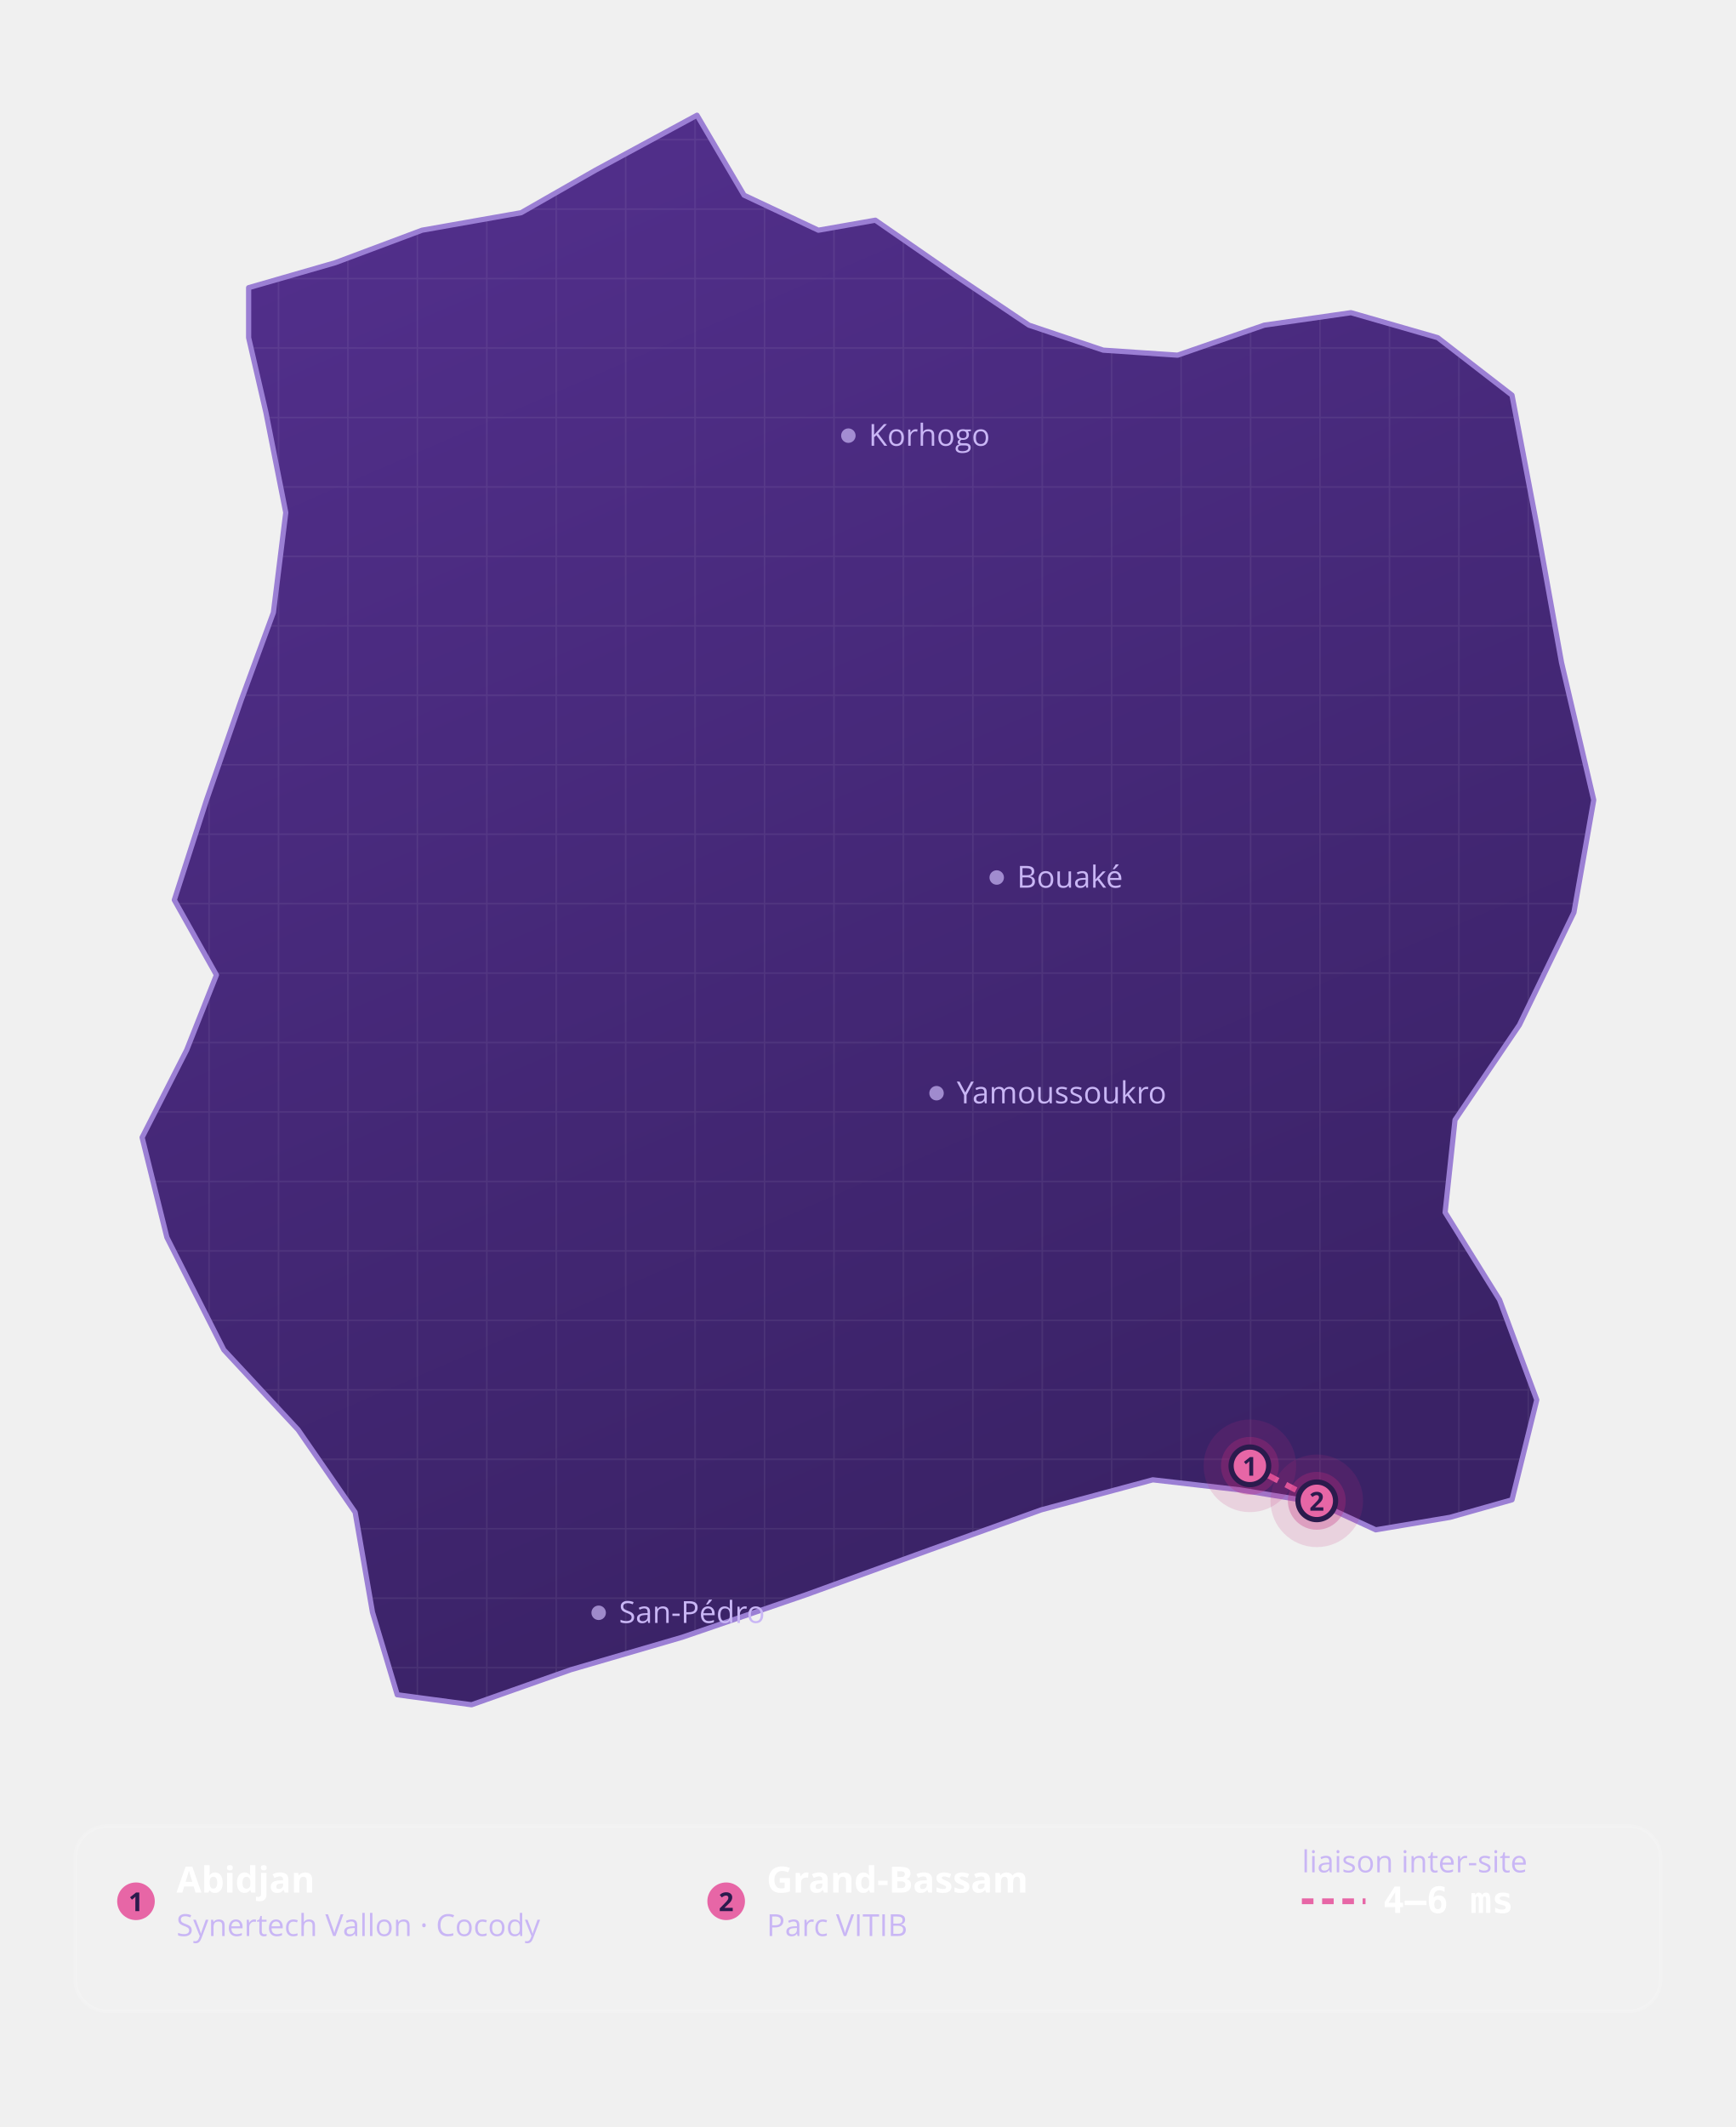
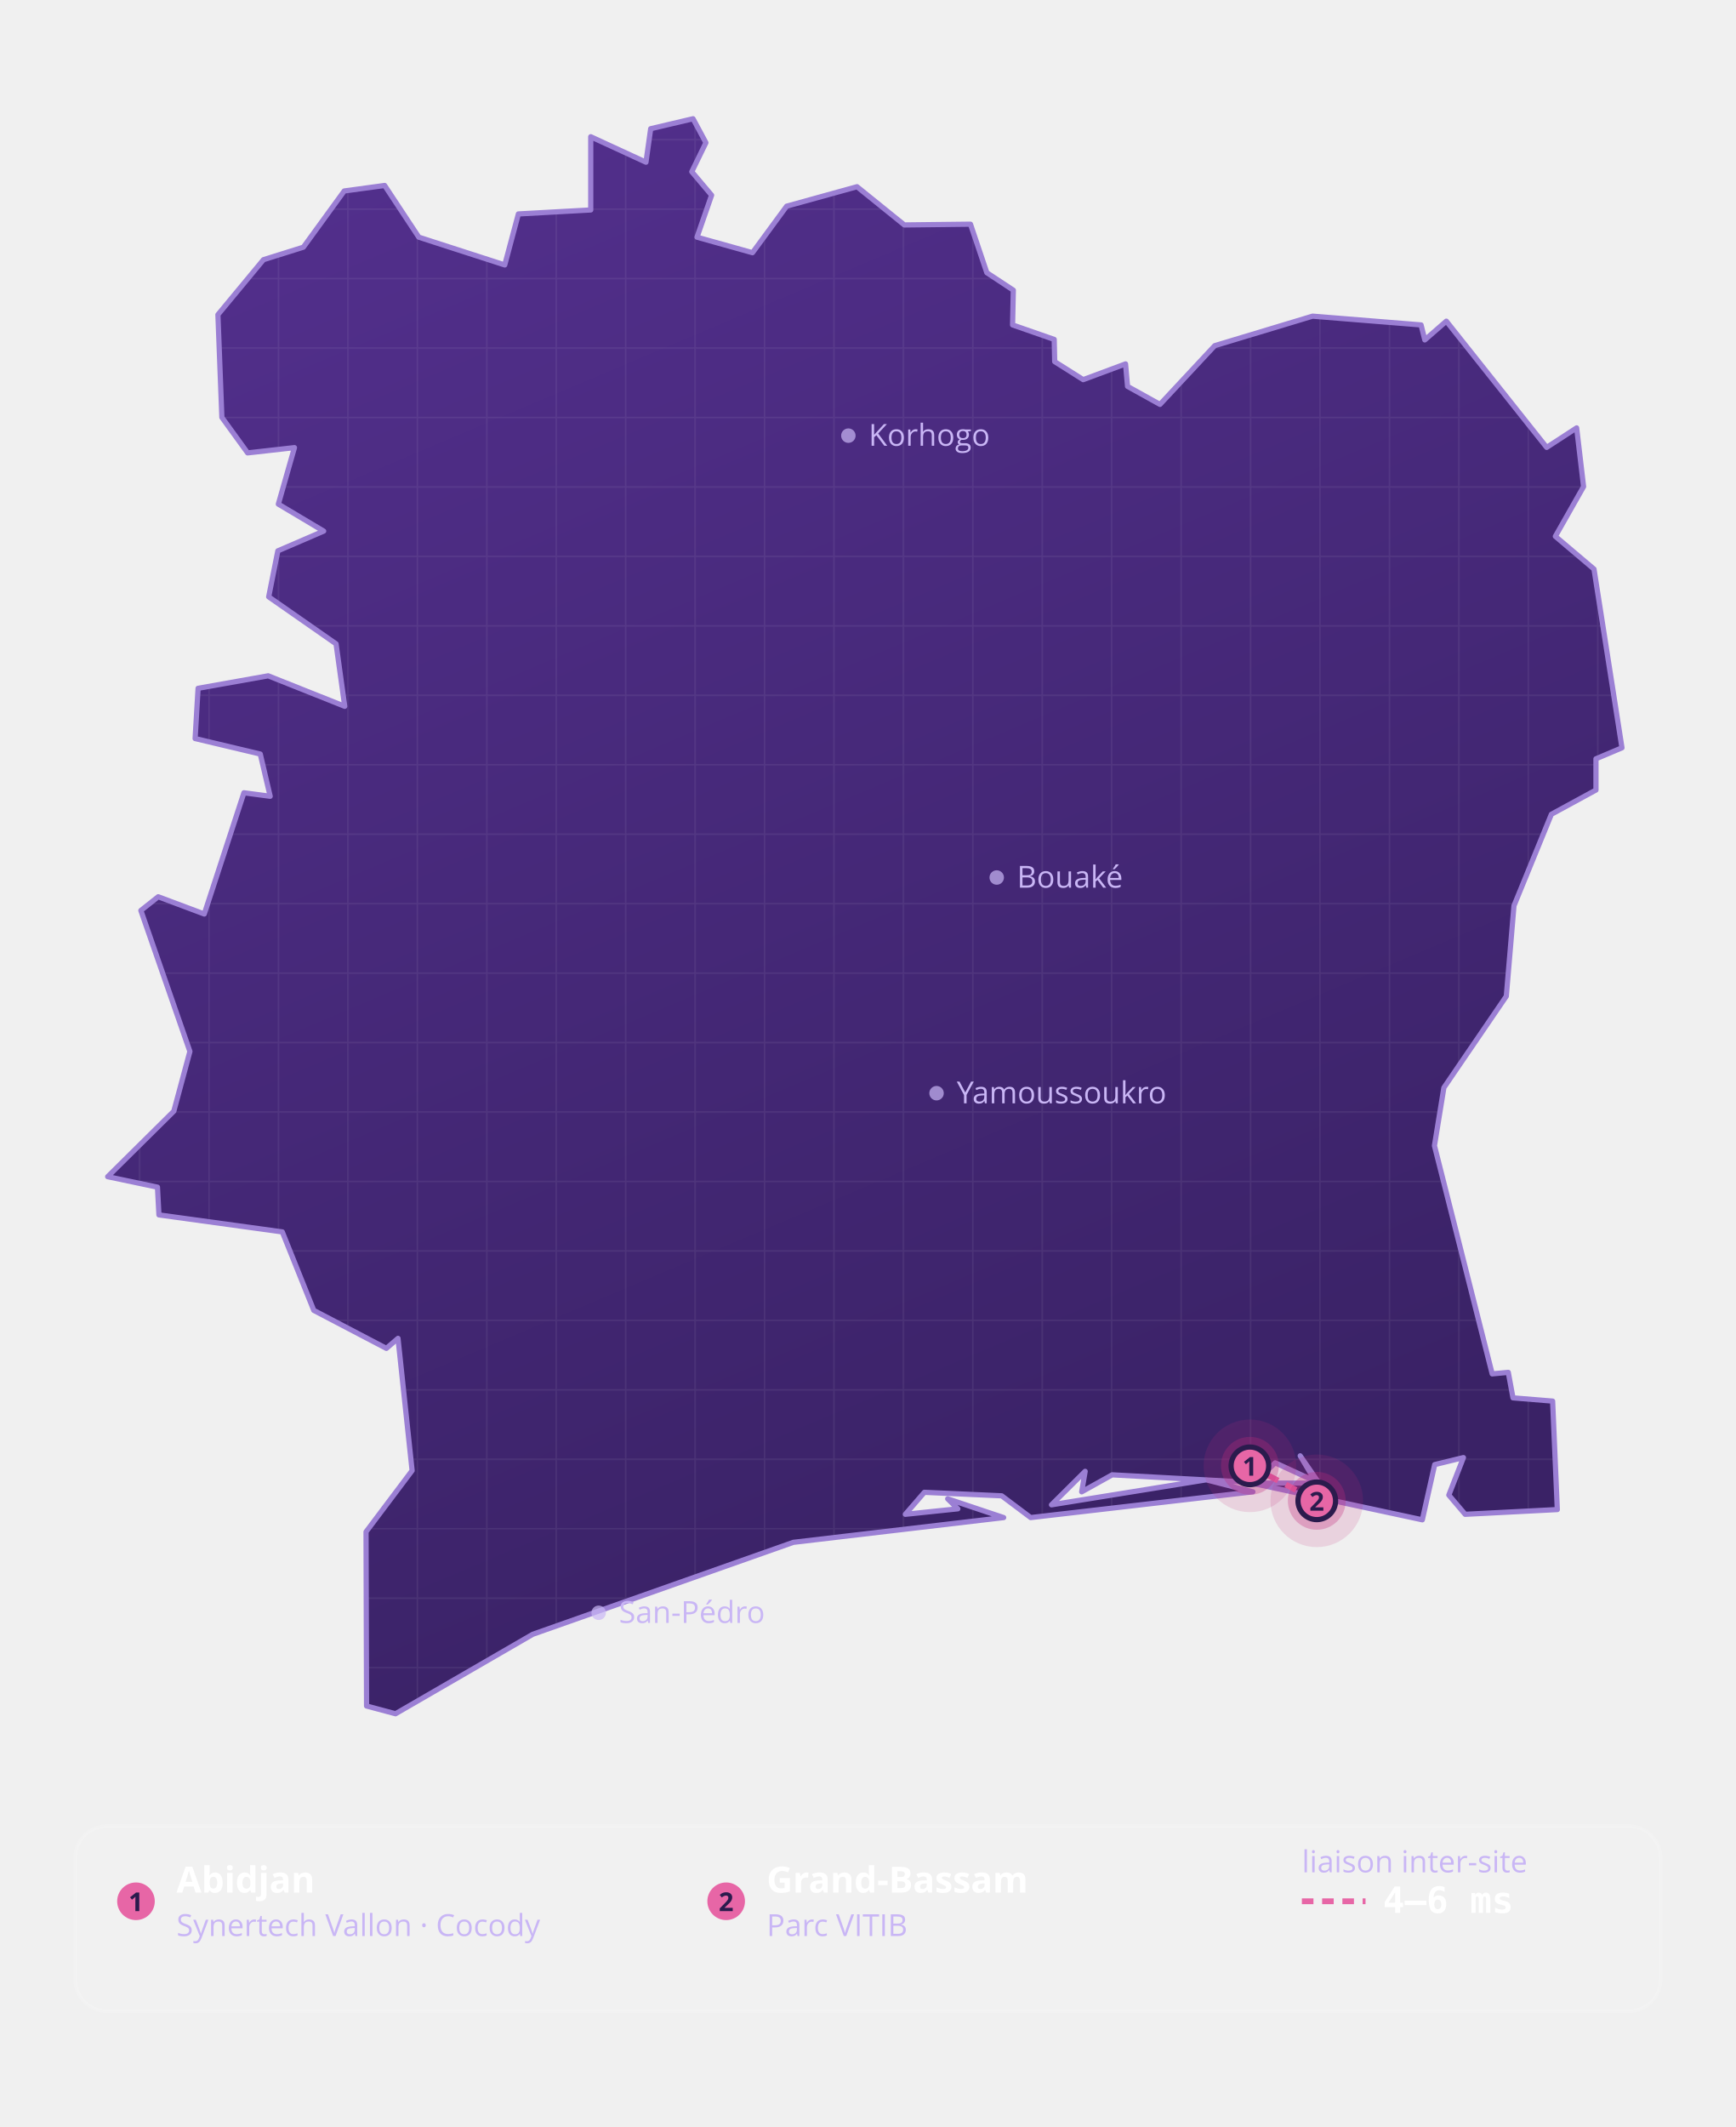
<svg xmlns="http://www.w3.org/2000/svg" viewBox="0 0 600 735" width="600" height="735" role="img" aria-label="Carte de la Côte d'Ivoire : les deux sites de Synelia, Abidjan (Synertech Vallon, Cocody) et Grand-Bassam (parc VITIB), reliés par une liaison de 4 à 6 millisecondes">
  <defs>
    <linearGradient id="s-terre" x1="0" y1="0" x2="0.4" y2="1">
      <stop offset="0" stop-color="#54308f" />
      <stop offset="1" stop-color="#3a2266" />
    </linearGradient>
    <pattern id="s-grille" width="24" height="24" patternUnits="userSpaceOnUse">
      <path d="M24 0H0V24" fill="none" stroke="rgba(255,255,255,.07)" stroke-width="1" />
    </pattern>
    <clipPath id="s-pays">
-       <path d="M85.94 99.41L115.91 90.77L145.88 79.55L180.13 73.5L205.81 58.82L240.92 39.82L257.19 67.45L282.88 79.55L302.57 76.09L329.97 95.09L355.66 112.36L381.34 121L407.03 122.73L437 112.36L466.97 108.05L496.94 116.68L522.63 136.55L531.19 181.45L539.75 228.96L550.88 276.46L544.03 315.32L525.19 354.18L502.93 387L499.51 418.96L518.34 449.18L531.19 483.73L522.63 518.27L501.22 524.32L475.53 528.64L454.98 519.14L428.44 514.82L398.47 511.36L359.94 521.73L321.41 535.55L278.59 551.09L235.78 565.77L197.25 577L163 589.09L137.31 585.64L128.75 557.14L122.76 522.59L103.06 494.09L77.37 466.46L57.68 427.59L49.12 393.05L64.53 362.82L74.81 336.91L60.25 311L71.38 276.46L83.37 241.91L94.5 211.68L98.78 177.14L91.93 142.59L85.94 116.68Z" />
+       <path d="M91.07 89.74L75.32 108.74L76.69 144.23L85.59 156.5L101.78 154.68L96.21 174.2L111.88 183.53L96.04 190.35L92.87 206.24L116.16 222.48L119.16 244.07L92.7 233.53L68.47 237.85L67.44 255.21L89.96 260.56L93.39 275.16L84.31 273.95L70.61 315.84L54.68 309.88L48.69 314.63L65.64 363.34L60.08 383.98L37.22 406.61L54.43 410.23L54.94 419.82L97.58 425.69L108.46 452.81L133.55 465.94L137.57 462.48L142.45 508.17L126.52 529.33L126.7 589.52L136.71 592.2L184.15 564.74L274.23 532.96L346.92 524.41L327.57 517.93L331.08 521.38L312.93 523.28L319.52 515.68L346.24 516.89L356.26 524.41L433.06 515.51L416.96 511.36L363.45 520L375.09 508.43L373.89 515.51L384.43 509.64L433.66 512.31L440.77 505.49L454.64 511.88L449.42 503.07L455.92 512.49L432.55 512.49L491.63 525.18L495.91 506.1L505.84 503.68L500.79 516.63L506.44 523.28L538.29 521.64L536.67 484.16L522.97 483.04L521.34 474.23L515.78 474.75L495.82 395.9L499.08 375.86L520.66 344.25L523.31 312.99L536.24 281.38L551.65 273L551.65 262.21L560.64 258.41L550.97 196.65L537.61 185.34L547.37 168.15L544.97 147.86L534.61 154.6L499.93 110.98L492.49 117.46L491.2 112.28L453.7 109.25L419.88 119.45L400.95 139.74L389.74 133.52L389.05 125.75L374.41 131.19L364.56 124.97L364.39 117.29L350 112.28L350.26 100.27L341.1 94.23L335.45 77.47L312.59 77.73L296.23 64.52L271.91 71.25L260.1 87.32L240.92 81.96L245.97 67.45L239.12 59.34L244 49.32L239.55 41.03L224.91 44.48L223.28 56.05L204.19 47.25L204.19 72.55L179.18 73.93L174.47 91.55L144.76 81.96L132.95 64.09L118.99 65.99L104.86 85.42Z" />
    </clipPath>
  </defs>
  <style>
    /*
     * L'animation vit dans le fichier : une feuille externe ne serait pas
     * chargée pour un SVG servi via &lt;img&gt;, un &lt;style&gt; interne si.
     * La liaison inter-site défile et les halos respirent — c'est la seule
     * chose qui bouge, et elle désigne précisément ce que la carte raconte.
     */
    .lien { stroke-dasharray: 4 3; animation: marche 1.1s linear infinite; }
    .halo { animation: souffle 3.4s ease-in-out infinite; transform-box: fill-box; transform-origin: center; }
    .halo-2 { animation-delay: -1.7s; }
    @keyframes marche { to { stroke-dashoffset: -14; } }
    @keyframes souffle {
      0%, 100% { opacity: .15; transform: scale(1); }
      50% { opacity: .32; transform: scale(1.18); }
    }
    @media (prefers-reduced-motion: reduce) {
      .lien, .halo { animation: none; }
    }
  </style>
-   <path d="M85.94 99.41L115.91 90.77L145.88 79.55L180.13 73.5L205.81 58.82L240.92 39.82L257.19 67.45L282.88 79.55L302.57 76.09L329.97 95.09L355.66 112.36L381.34 121L407.03 122.73L437 112.36L466.97 108.05L496.94 116.68L522.63 136.55L531.19 181.45L539.75 228.96L550.88 276.46L544.03 315.32L525.19 354.18L502.93 387L499.51 418.96L518.34 449.18L531.19 483.73L522.63 518.27L501.22 524.32L475.53 528.64L454.98 519.14L428.44 514.82L398.47 511.36L359.94 521.73L321.41 535.55L278.59 551.09L235.78 565.77L197.25 577L163 589.09L137.31 585.64L128.75 557.14L122.76 522.59L103.06 494.09L77.37 466.46L57.68 427.59L49.12 393.05L64.53 362.82L74.81 336.91L60.25 311L71.38 276.46L83.37 241.91L94.5 211.68L98.78 177.14L91.93 142.59L85.94 116.68Z" fill="url(#s-terre)" />
+   <path d="M91.07 89.74L75.32 108.74L76.69 144.23L85.59 156.5L101.78 154.68L96.21 174.2L111.88 183.53L96.04 190.35L92.87 206.24L116.16 222.48L119.16 244.07L92.7 233.53L68.47 237.85L67.44 255.21L89.96 260.56L93.39 275.16L84.31 273.95L70.61 315.84L54.68 309.88L48.69 314.63L65.64 363.34L60.08 383.98L37.22 406.61L54.43 410.23L54.94 419.82L97.58 425.69L108.46 452.81L133.55 465.94L137.57 462.48L142.45 508.17L126.52 529.33L126.7 589.52L136.71 592.2L184.15 564.74L274.23 532.96L346.92 524.41L327.57 517.93L331.08 521.38L312.93 523.28L319.52 515.68L346.24 516.89L356.26 524.41L433.06 515.51L416.96 511.36L363.45 520L375.09 508.43L373.89 515.51L384.43 509.64L433.66 512.31L440.77 505.49L454.64 511.88L449.42 503.07L455.92 512.49L432.55 512.49L491.63 525.18L495.91 506.1L505.84 503.68L500.79 516.63L506.44 523.28L538.29 521.64L536.67 484.16L522.97 483.04L521.34 474.23L515.78 474.75L495.82 395.9L499.08 375.86L520.66 344.25L523.31 312.99L536.24 281.38L551.65 273L551.65 262.21L560.64 258.41L550.97 196.65L537.61 185.34L547.37 168.15L544.97 147.86L534.61 154.6L499.93 110.98L492.49 117.46L491.2 112.28L453.7 109.25L419.88 119.45L400.95 139.74L389.74 133.52L389.05 125.75L374.41 131.19L364.56 124.97L364.39 117.29L350 112.28L350.26 100.27L341.1 94.23L335.45 77.47L312.59 77.73L296.23 64.52L271.91 71.25L260.1 87.32L240.92 81.96L245.97 67.45L239.12 59.34L244 49.32L239.55 41.03L224.91 44.48L223.28 56.05L204.19 47.25L204.19 72.55L179.18 73.93L174.47 91.55L144.76 81.96L132.95 64.09L118.99 65.99L104.86 85.42Z" fill="url(#s-terre)" />
  <g clip-path="url(#s-pays)">
    <rect width="600" height="631" fill="url(#s-grille)" />
  </g>
-   <path d="M85.94 99.41L115.91 90.77L145.88 79.55L180.13 73.5L205.81 58.82L240.92 39.82L257.19 67.45L282.88 79.55L302.57 76.09L329.97 95.09L355.66 112.36L381.34 121L407.03 122.73L437 112.36L466.97 108.05L496.94 116.68L522.63 136.55L531.19 181.45L539.75 228.96L550.88 276.46L544.03 315.32L525.19 354.18L502.93 387L499.51 418.96L518.34 449.18L531.19 483.73L522.63 518.27L501.22 524.32L475.53 528.64L454.98 519.14L428.44 514.82L398.47 511.36L359.94 521.73L321.41 535.55L278.59 551.09L235.78 565.77L197.25 577L163 589.09L137.31 585.64L128.75 557.14L122.76 522.59L103.06 494.09L77.37 466.46L57.68 427.59L49.12 393.05L64.53 362.82L74.81 336.91L60.25 311L71.38 276.46L83.37 241.91L94.5 211.68L98.78 177.14L91.93 142.59L85.94 116.68Z" fill="none" stroke="#9b7fd4" stroke-width="1.8" stroke-linejoin="round" />
+   <path d="M91.07 89.74L75.32 108.74L76.69 144.23L85.59 156.5L101.78 154.68L96.21 174.2L111.88 183.53L96.04 190.35L92.87 206.24L116.16 222.48L119.16 244.07L92.7 233.53L68.47 237.85L67.44 255.21L89.96 260.56L93.39 275.16L84.31 273.95L70.61 315.84L54.68 309.88L48.69 314.63L65.64 363.34L60.08 383.98L37.22 406.61L54.43 410.23L54.94 419.82L97.58 425.69L108.46 452.81L133.55 465.94L137.57 462.48L142.45 508.17L126.52 529.33L126.7 589.52L136.71 592.2L184.15 564.74L274.23 532.96L346.92 524.41L327.57 517.93L331.08 521.38L312.93 523.28L319.52 515.68L346.24 516.89L356.26 524.41L433.06 515.51L416.96 511.36L363.45 520L375.09 508.43L373.89 515.51L384.43 509.64L433.66 512.31L440.77 505.49L454.64 511.88L449.42 503.07L455.92 512.49L432.55 512.49L491.63 525.18L495.91 506.1L505.84 503.68L500.79 516.63L506.44 523.28L538.29 521.64L536.67 484.16L522.97 483.04L521.34 474.23L515.78 474.75L495.82 395.9L499.08 375.86L520.66 344.25L523.31 312.99L536.24 281.38L551.65 273L551.65 262.21L560.64 258.41L550.97 196.65L537.61 185.34L547.37 168.15L544.97 147.86L534.61 154.6L499.93 110.98L492.49 117.46L491.2 112.28L453.7 109.25L419.88 119.45L400.95 139.74L389.74 133.52L389.05 125.75L374.41 131.19L364.56 124.97L364.39 117.29L350 112.28L350.26 100.27L341.1 94.23L335.45 77.47L312.59 77.73L296.23 64.52L271.91 71.25L260.1 87.32L240.92 81.96L245.97 67.45L239.12 59.34L244 49.32L239.55 41.03L224.91 44.48L223.28 56.05L204.19 47.25L204.19 72.55L179.18 73.93L174.47 91.55L144.76 81.96L132.95 64.09L118.99 65.99L104.86 85.42Z" fill="none" stroke="#9b7fd4" stroke-width="1.8" stroke-linejoin="round" />
  <g>
    <circle cx="323.72" cy="377.76" r="2.5" fill="#c9b6f5" opacity=".7" />
    <text x="330.72" y="381.26" font-size="10.5" fill="#c9b6f5" font-family="'Open Sans',system-ui,sans-serif">Yamoussoukro</text>
  </g>
  <g>
    <circle cx="344.52" cy="303.23" r="2.5" fill="#c9b6f5" opacity=".7" />
    <text x="351.52" y="306.73" font-size="10.5" fill="#c9b6f5" font-family="'Open Sans',system-ui,sans-serif">Bouaké</text>
  </g>
  <g>
    <circle cx="206.93" cy="557.31" r="2.5" fill="#c9b6f5" opacity=".7" />
    <text x="213.93" y="560.81" font-size="10.5" fill="#c9b6f5" font-family="'Open Sans',system-ui,sans-serif">San-Pédro</text>
  </g>
  <g>
    <circle cx="293.24" cy="150.54" r="2.5" fill="#c9b6f5" opacity=".7" />
    <text x="300.24" y="154.04" font-size="10.5" fill="#c9b6f5" font-family="'Open Sans',system-ui,sans-serif">Korhogo</text>
  </g>
  <path class="lien" d="M432.03 506.53L455.15 518.62" fill="none" stroke="#e766a6" stroke-width="2" />
  <g>
    <circle class="halo" cx="432.03" cy="506.53" r="16" fill="#c0297a" opacity=".15" />
    <circle cx="432.03" cy="506.53" r="10" fill="#c0297a" opacity=".3" />
    <circle cx="432.03" cy="506.53" r="6.5" fill="#e766a6" stroke="#2b1b4d" stroke-width="1.8" />
    <text x="432.03" y="509.93" text-anchor="middle" font-size="9" font-weight="700" fill="#2b1b4d" font-family="Montserrat,system-ui,sans-serif">1</text>
  </g>
  <g>
    <circle class="halo halo-2" cx="455.15" cy="518.62" r="16" fill="#c0297a" opacity=".15" />
    <circle cx="455.15" cy="518.62" r="10" fill="#c0297a" opacity=".3" />
    <circle cx="455.15" cy="518.62" r="6.5" fill="#e766a6" stroke="#2b1b4d" stroke-width="1.8" />
    <text x="455.15" y="522.02" text-anchor="middle" font-size="9" font-weight="700" fill="#2b1b4d" font-family="Montserrat,system-ui,sans-serif">2</text>
  </g>
  <g transform="translate(0 631)">
    <rect x="26" y="0" width="548" height="64" rx="11" fill="rgba(255,255,255,.06)" stroke="rgba(255,255,255,.16)" stroke-width="1.2" />
    <g>
      <circle cx="47" cy="26" r="6.5" fill="#e766a6" />
      <text x="47" y="29.4" text-anchor="middle" font-size="9" font-weight="700" fill="#2b1b4d" font-family="Montserrat,system-ui,sans-serif">1</text>
      <text x="61" y="23" font-size="12.5" font-weight="700" fill="#ffffff" font-family="Montserrat,system-ui,sans-serif">Abidjan</text>
      <text x="61" y="38" font-size="10.5" fill="#c9b6f5" font-family="'Open Sans',system-ui,sans-serif">Synertech Vallon · Cocody</text>
    </g>
    <g>
      <circle cx="251" cy="26" r="6.5" fill="#e766a6" />
      <text x="251" y="29.4" text-anchor="middle" font-size="9" font-weight="700" fill="#2b1b4d" font-family="Montserrat,system-ui,sans-serif">2</text>
      <text x="265" y="23" font-size="12.5" font-weight="700" fill="#ffffff" font-family="Montserrat,system-ui,sans-serif">Grand-Bassam</text>
      <text x="265" y="38" font-size="10.5" fill="#c9b6f5" font-family="'Open Sans',system-ui,sans-serif">Parc VITIB</text>
    </g>
    <g>
      <path d="M450 26h22" stroke="#e766a6" stroke-width="2" stroke-dasharray="4 3" />
      <text x="450" y="16" font-size="10.5" fill="#c9b6f5" font-family="'Open Sans',system-ui,sans-serif">liaison inter-site</text>
      <text x="478" y="30" font-size="12.5" font-weight="700" fill="#ffffff" font-family="'JetBrains Mono',ui-monospace,monospace">4–6 ms</text>
    </g>
  </g>
</svg>
